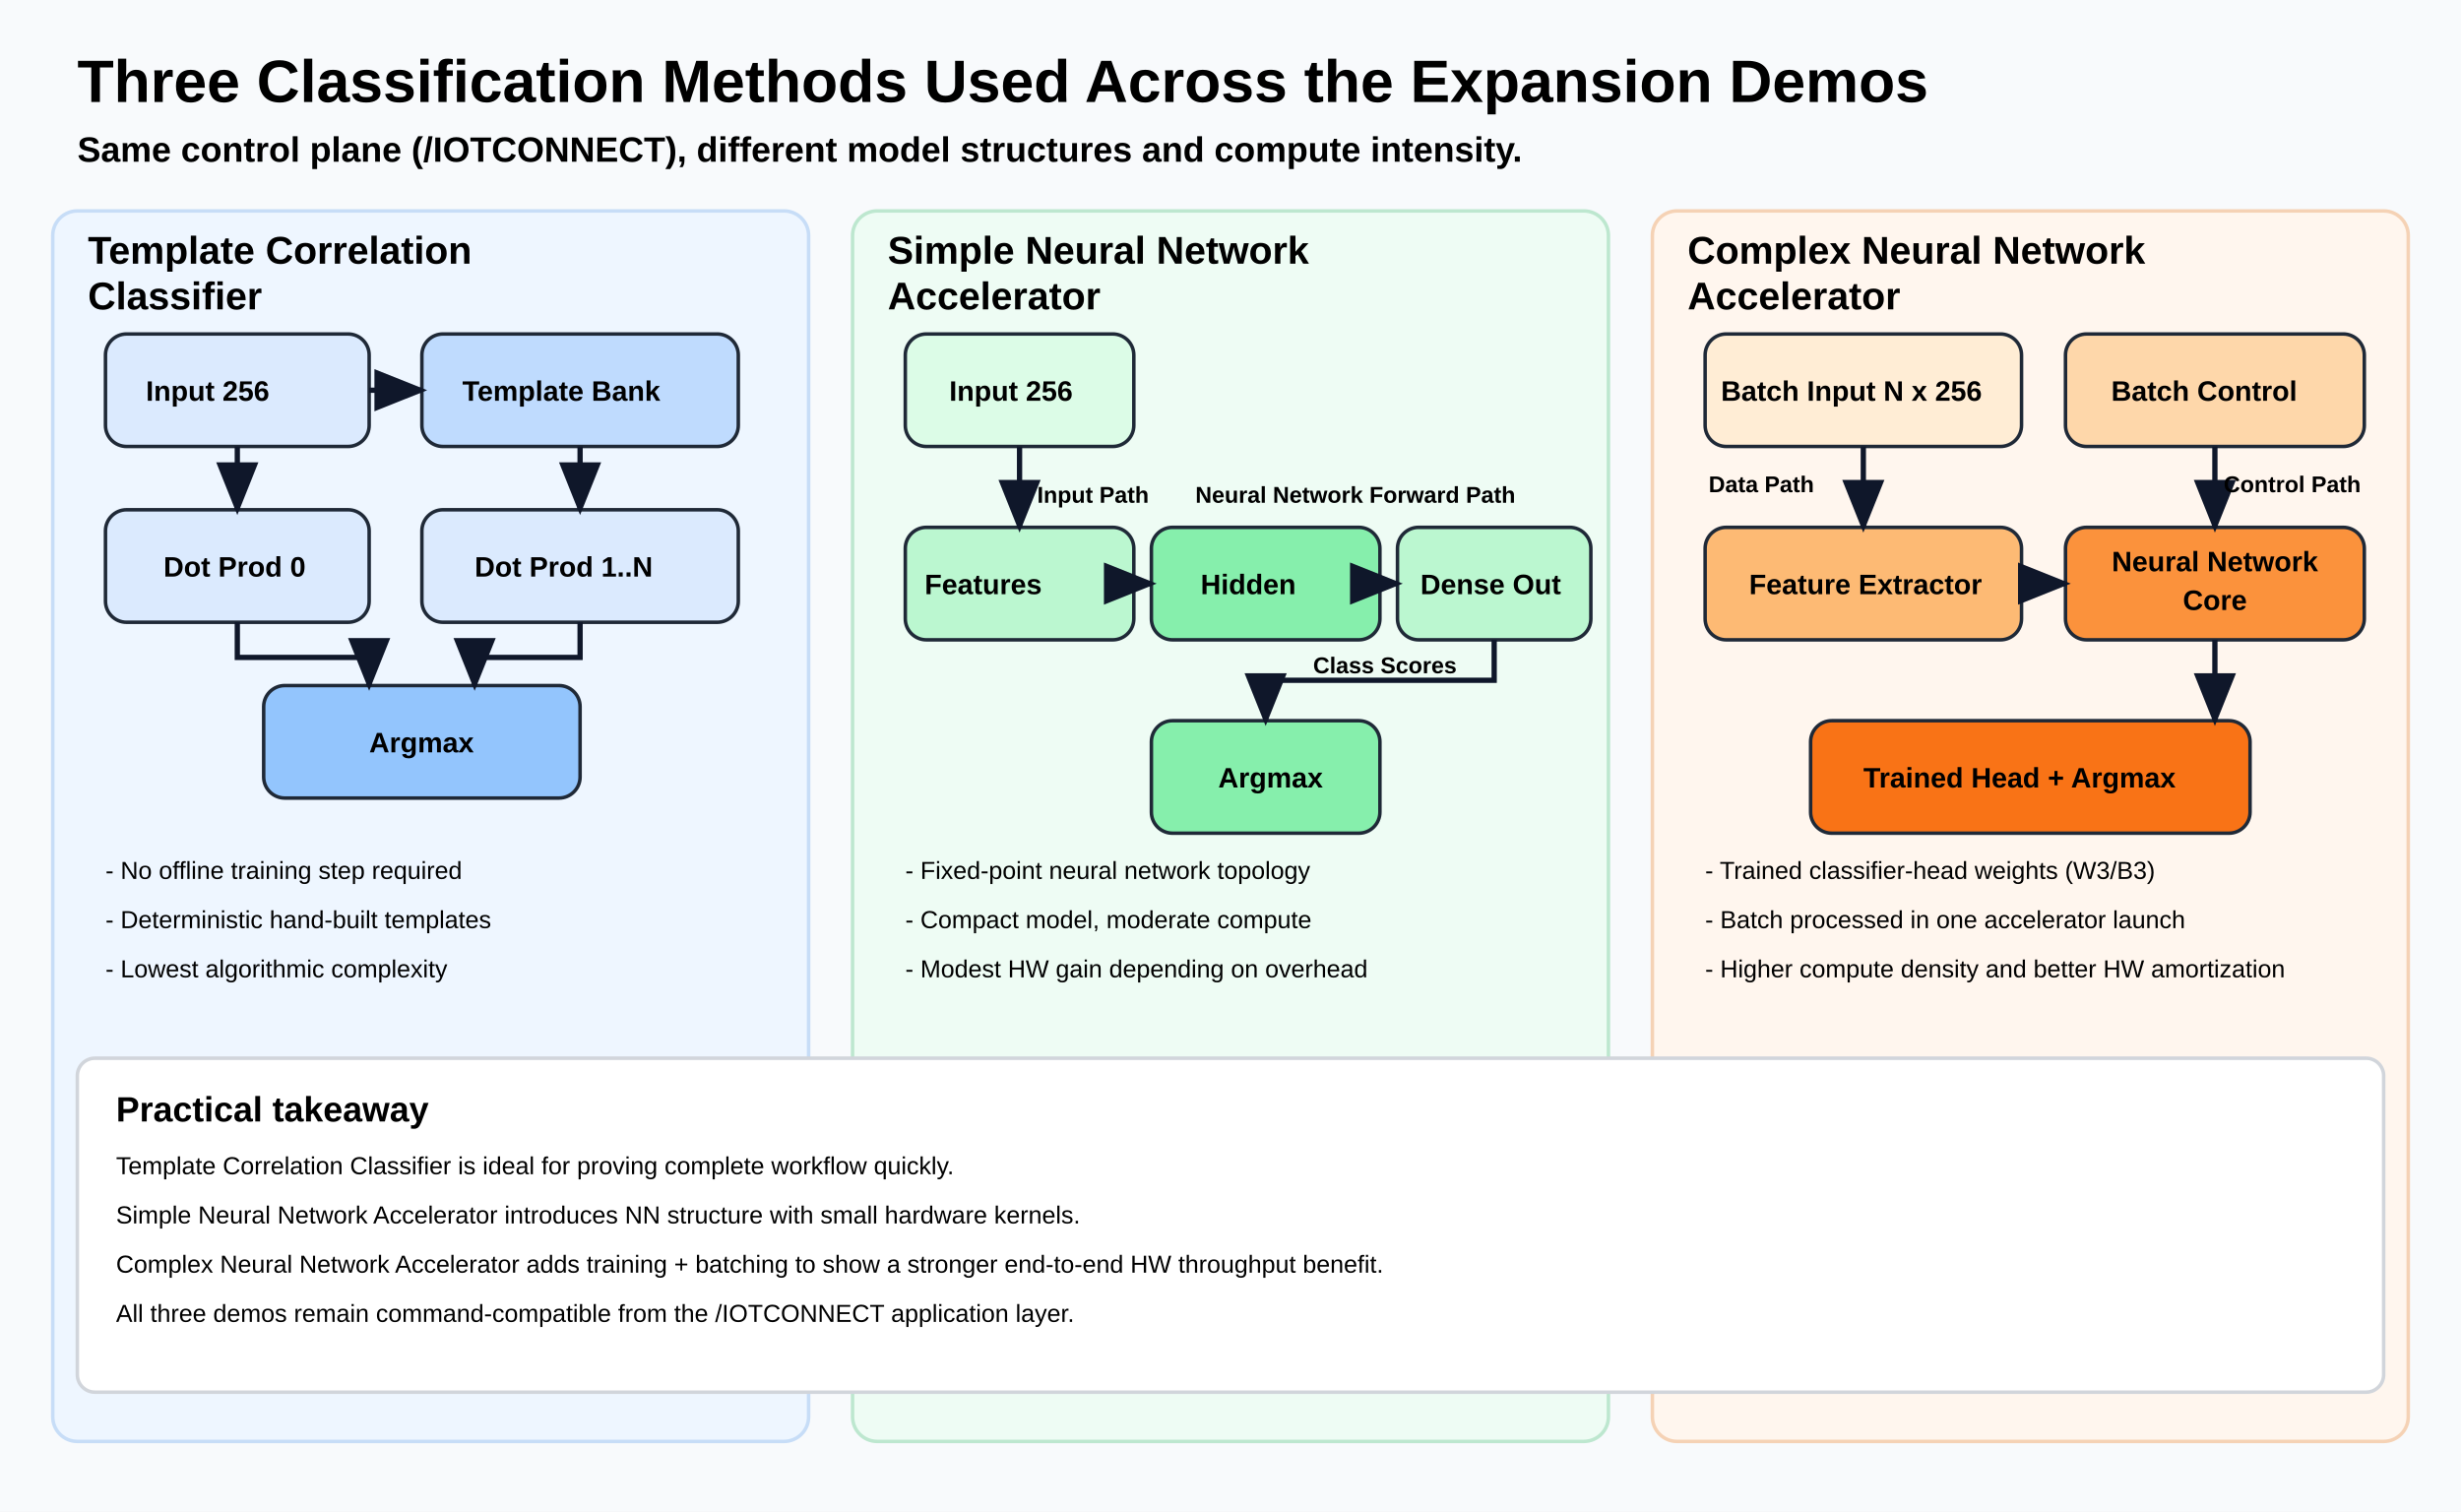
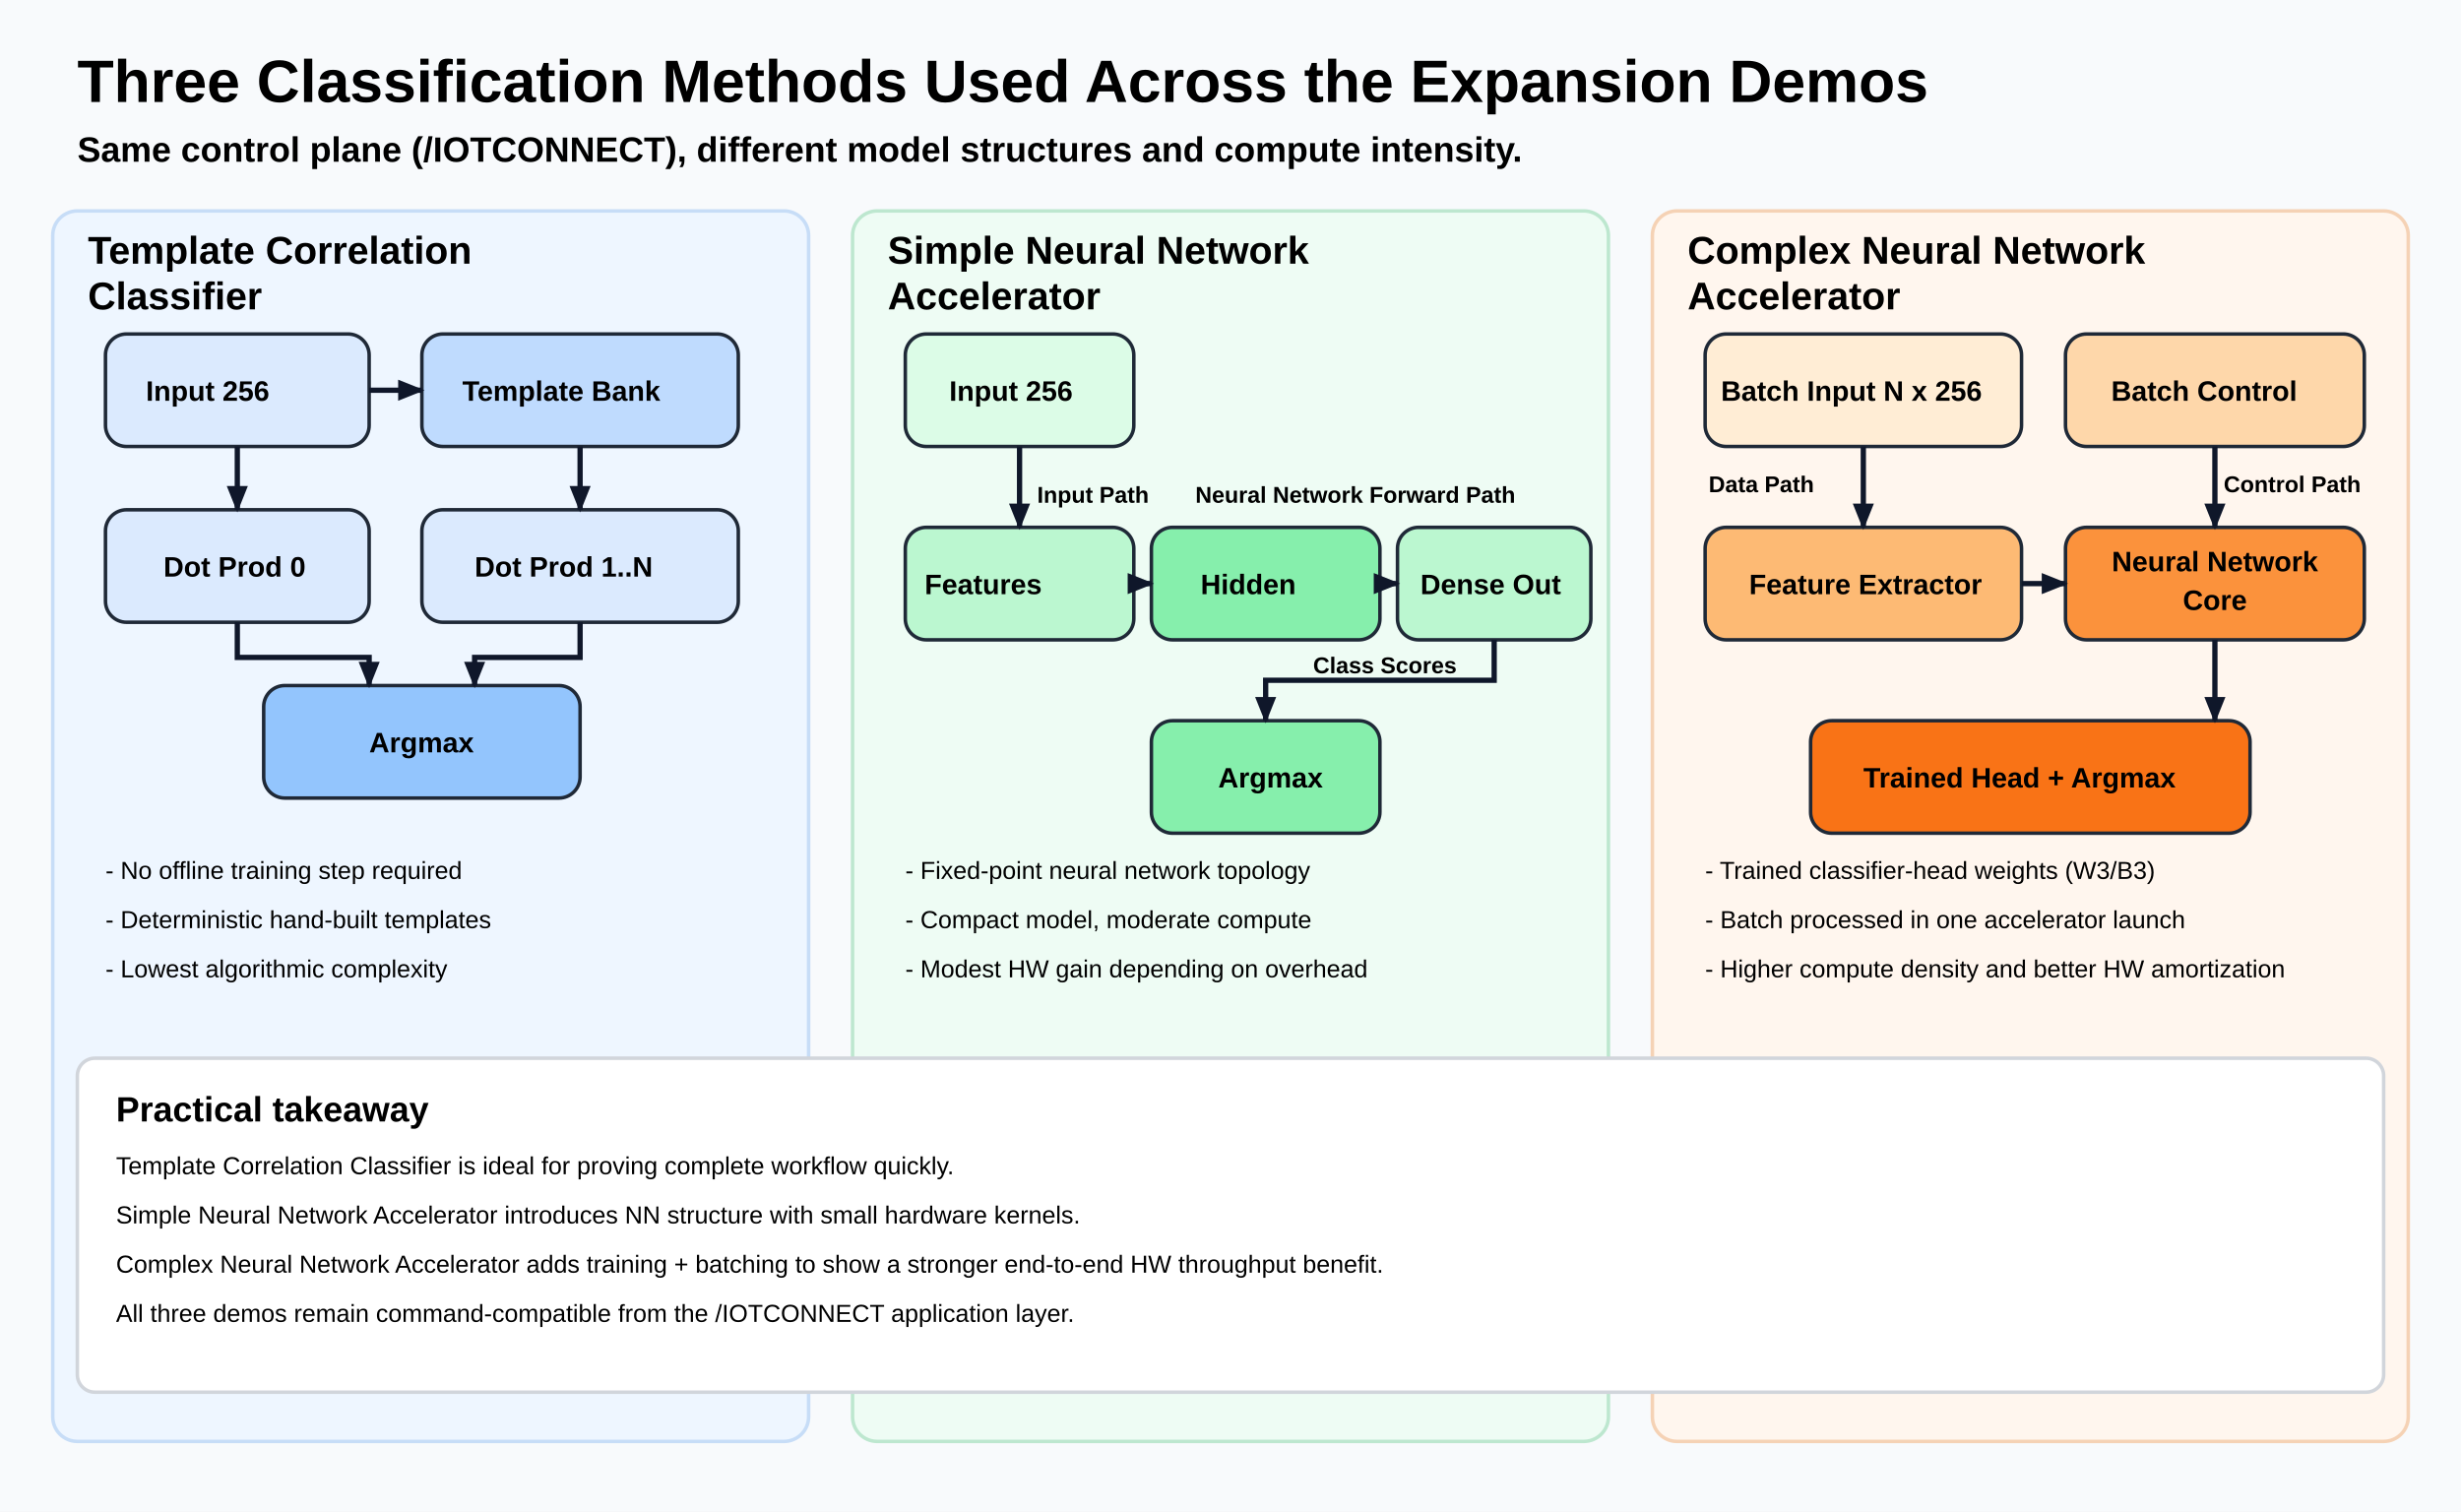
<svg xmlns="http://www.w3.org/2000/svg" width="1400" height="860" viewBox="0 0 1400 860">
  <defs>
    <style>
      .title { font: 700 34px 'Segoe UI', Arial, sans-serif; fill: #000000; }
      .subtitle { font: 600 20px 'Segoe UI', Arial, sans-serif; fill: #000000; }
      .track { font: 700 22px 'Segoe UI', Arial, sans-serif; fill: #000000; }
      .label { font: 600 16px 'Segoe UI', Arial, sans-serif; fill: #000000; }
      .small { font: 500 14px 'Segoe UI', Arial, sans-serif; fill: #000000; }
      .pathnote { font: 600 13px 'Segoe UI', Arial, sans-serif; fill: #000000; }
      .box { stroke: #1f2937; stroke-width: 2; rx: 12; ry: 12; }
      .arrow { stroke: #0f172a; stroke-width: 3; fill: none; marker-end: url(#arrow); }
    </style>
-     <marker id="arrow" markerWidth="10" markerHeight="8" refX="9" refY="4" orient="auto">
-       <path d="M0,0 L10,4 L0,8 z" fill="#0f172a" />
+     <marker id="arrow" markerWidth="5" markerHeight="4" refX="4.5" refY="2" orient="auto">
+       <path d="M0,0 L5,2 L0,4 z" fill="#0f172a" />
    </marker>
  </defs>
  <rect x="0" y="0" width="1400" height="860" fill="#f8fafc" />
  <text x="44" y="58" class="title">Three Classification Methods Used Across the Expansion Demos</text>
  <text x="44" y="92" class="subtitle">Same control plane (/IOTCONNECT), different model structures and compute intensity.</text>
  <rect x="30" y="120" width="430" height="700" fill="#eef6ff" stroke="#c7ddf7" stroke-width="2" rx="14" />
  <rect x="485" y="120" width="430" height="700" fill="#eefcf4" stroke="#bde7cf" stroke-width="2" rx="14" />
  <rect x="940" y="120" width="430" height="700" fill="#fff6ee" stroke="#f5d2b5" stroke-width="2" rx="14" />
  <text x="50" y="150" class="track">Template Correlation<tspan x="50" dy="26">Classifier</tspan>
  </text>
  <rect class="box" x="60" y="190" width="150" height="64" fill="#dbeafe" />
  <text x="83" y="228" class="label">Input 256</text>
  <rect class="box" x="240" y="190" width="180" height="64" fill="#bfdbfe" />
  <text x="263" y="228" class="label">Template Bank</text>
  <rect class="box" x="60" y="290" width="150" height="64" fill="#dbeafe" />
  <text x="93" y="328" class="label">Dot Prod 0</text>
  <rect class="box" x="240" y="290" width="180" height="64" fill="#dbeafe" />
  <text x="270" y="328" class="label">Dot Prod 1..N</text>
  <rect class="box" x="150" y="390" width="180" height="64" fill="#93c5fd" />
  <text x="210" y="428" class="label">Argmax</text>
  <line class="arrow" x1="210" y1="222" x2="240" y2="222" />
  <line class="arrow" x1="135" y1="254" x2="135" y2="290" />
  <line class="arrow" x1="330" y1="254" x2="330" y2="290" />
  <polyline class="arrow" points="135,354 135,374 210,374 210,390" />
  <polyline class="arrow" points="330,354 330,374 270,374 270,390" />
  <text x="60" y="500" class="small">- No offline training step required</text>
  <text x="60" y="528" class="small">- Deterministic hand-built templates</text>
  <text x="60" y="556" class="small">- Lowest algorithmic complexity</text>
  <text x="505" y="150" class="track">Simple Neural Network<tspan x="505" dy="26">Accelerator</tspan>
  </text>
  <rect class="box" x="515" y="190" width="130" height="64" fill="#dcfce7" />
  <text x="540" y="228" class="label">Input 256</text>
  <rect class="box" x="515" y="300" width="130" height="64" fill="#bbf7d0" />
  <text x="526" y="338" class="label">Features</text>
  <rect class="box" x="655" y="300" width="130" height="64" fill="#86efac" />
  <text x="683" y="338" class="label">Hidden</text>
  <rect class="box" x="795" y="300" width="110" height="64" fill="#bbf7d0" />
  <text x="808" y="338" class="label">Dense Out</text>
  <rect class="box" x="655" y="410" width="130" height="64" fill="#86efac" />
  <text x="693" y="448" class="label">Argmax</text>
  <line class="arrow" x1="580" y1="254" x2="580" y2="300" />
  <line class="arrow" x1="645" y1="332" x2="655" y2="332" />
  <line class="arrow" x1="785" y1="332" x2="795" y2="332" />
  <polyline class="arrow" points="850,364 850,387 720,387 720,410" />
  <text x="590" y="286" class="pathnote">Input Path</text>
  <text x="680" y="286" class="pathnote">Neural Network Forward Path</text>
  <text x="747" y="383" class="pathnote">Class Scores</text>
  <text x="515" y="500" class="small">- Fixed-point neural network topology</text>
  <text x="515" y="528" class="small">- Compact model, moderate compute</text>
  <text x="515" y="556" class="small">- Modest HW gain depending on overhead</text>
  <text x="960" y="150" class="track">Complex Neural Network<tspan x="960" dy="26">Accelerator</tspan>
  </text>
  <rect class="box" x="970" y="190" width="180" height="64" fill="#ffedd5" />
  <text x="979" y="228" class="label">Batch Input N x 256</text>
  <rect class="box" x="1175" y="190" width="170" height="64" fill="#fed7aa" />
  <text x="1201" y="228" class="label">Batch Control</text>
  <rect class="box" x="970" y="300" width="180" height="64" fill="#fdba74" />
  <text x="995" y="338" class="label">Feature Extractor</text>
  <rect class="box" x="1175" y="300" width="170" height="64" fill="#fb923c" />
  <text x="1260" y="325" class="label" text-anchor="middle">Neural Network<tspan x="1260" dy="22">Core</tspan>
  </text>
  <rect class="box" x="1030" y="410" width="250" height="64" fill="#f97316" />
  <text x="1060" y="448" class="label">Trained Head + Argmax</text>
  <line class="arrow" x1="1060" y1="254" x2="1060" y2="300" />
  <line class="arrow" x1="1150" y1="332" x2="1175" y2="332" />
  <line class="arrow" x1="1260" y1="364" x2="1260" y2="410" />
  <line class="arrow" x1="1260" y1="254" x2="1260" y2="300" />
  <text x="972" y="280" class="pathnote">Data Path</text>
  <text x="1265" y="280" class="pathnote">Control Path</text>
  <text x="970" y="500" class="small">- Trained classifier-head weights (W3/B3)</text>
  <text x="970" y="528" class="small">- Batch processed in one accelerator launch</text>
  <text x="970" y="556" class="small">- Higher compute density and better HW amortization</text>
  <rect x="44" y="602" width="1312" height="190" fill="#ffffff" stroke="#d1d5db" stroke-width="2" rx="10" />
  <text x="66" y="638" class="subtitle">Practical takeaway</text>
  <text x="66" y="668" class="small">Template Correlation Classifier is ideal for proving complete workflow quickly.</text>
  <text x="66" y="696" class="small">Simple Neural Network Accelerator introduces NN structure with small hardware kernels.</text>
  <text x="66" y="724" class="small">Complex Neural Network Accelerator adds training + batching to show a stronger end-to-end HW throughput benefit.</text>
  <text x="66" y="752" class="small">All three demos remain command-compatible from the /IOTCONNECT application layer.</text>
</svg>
